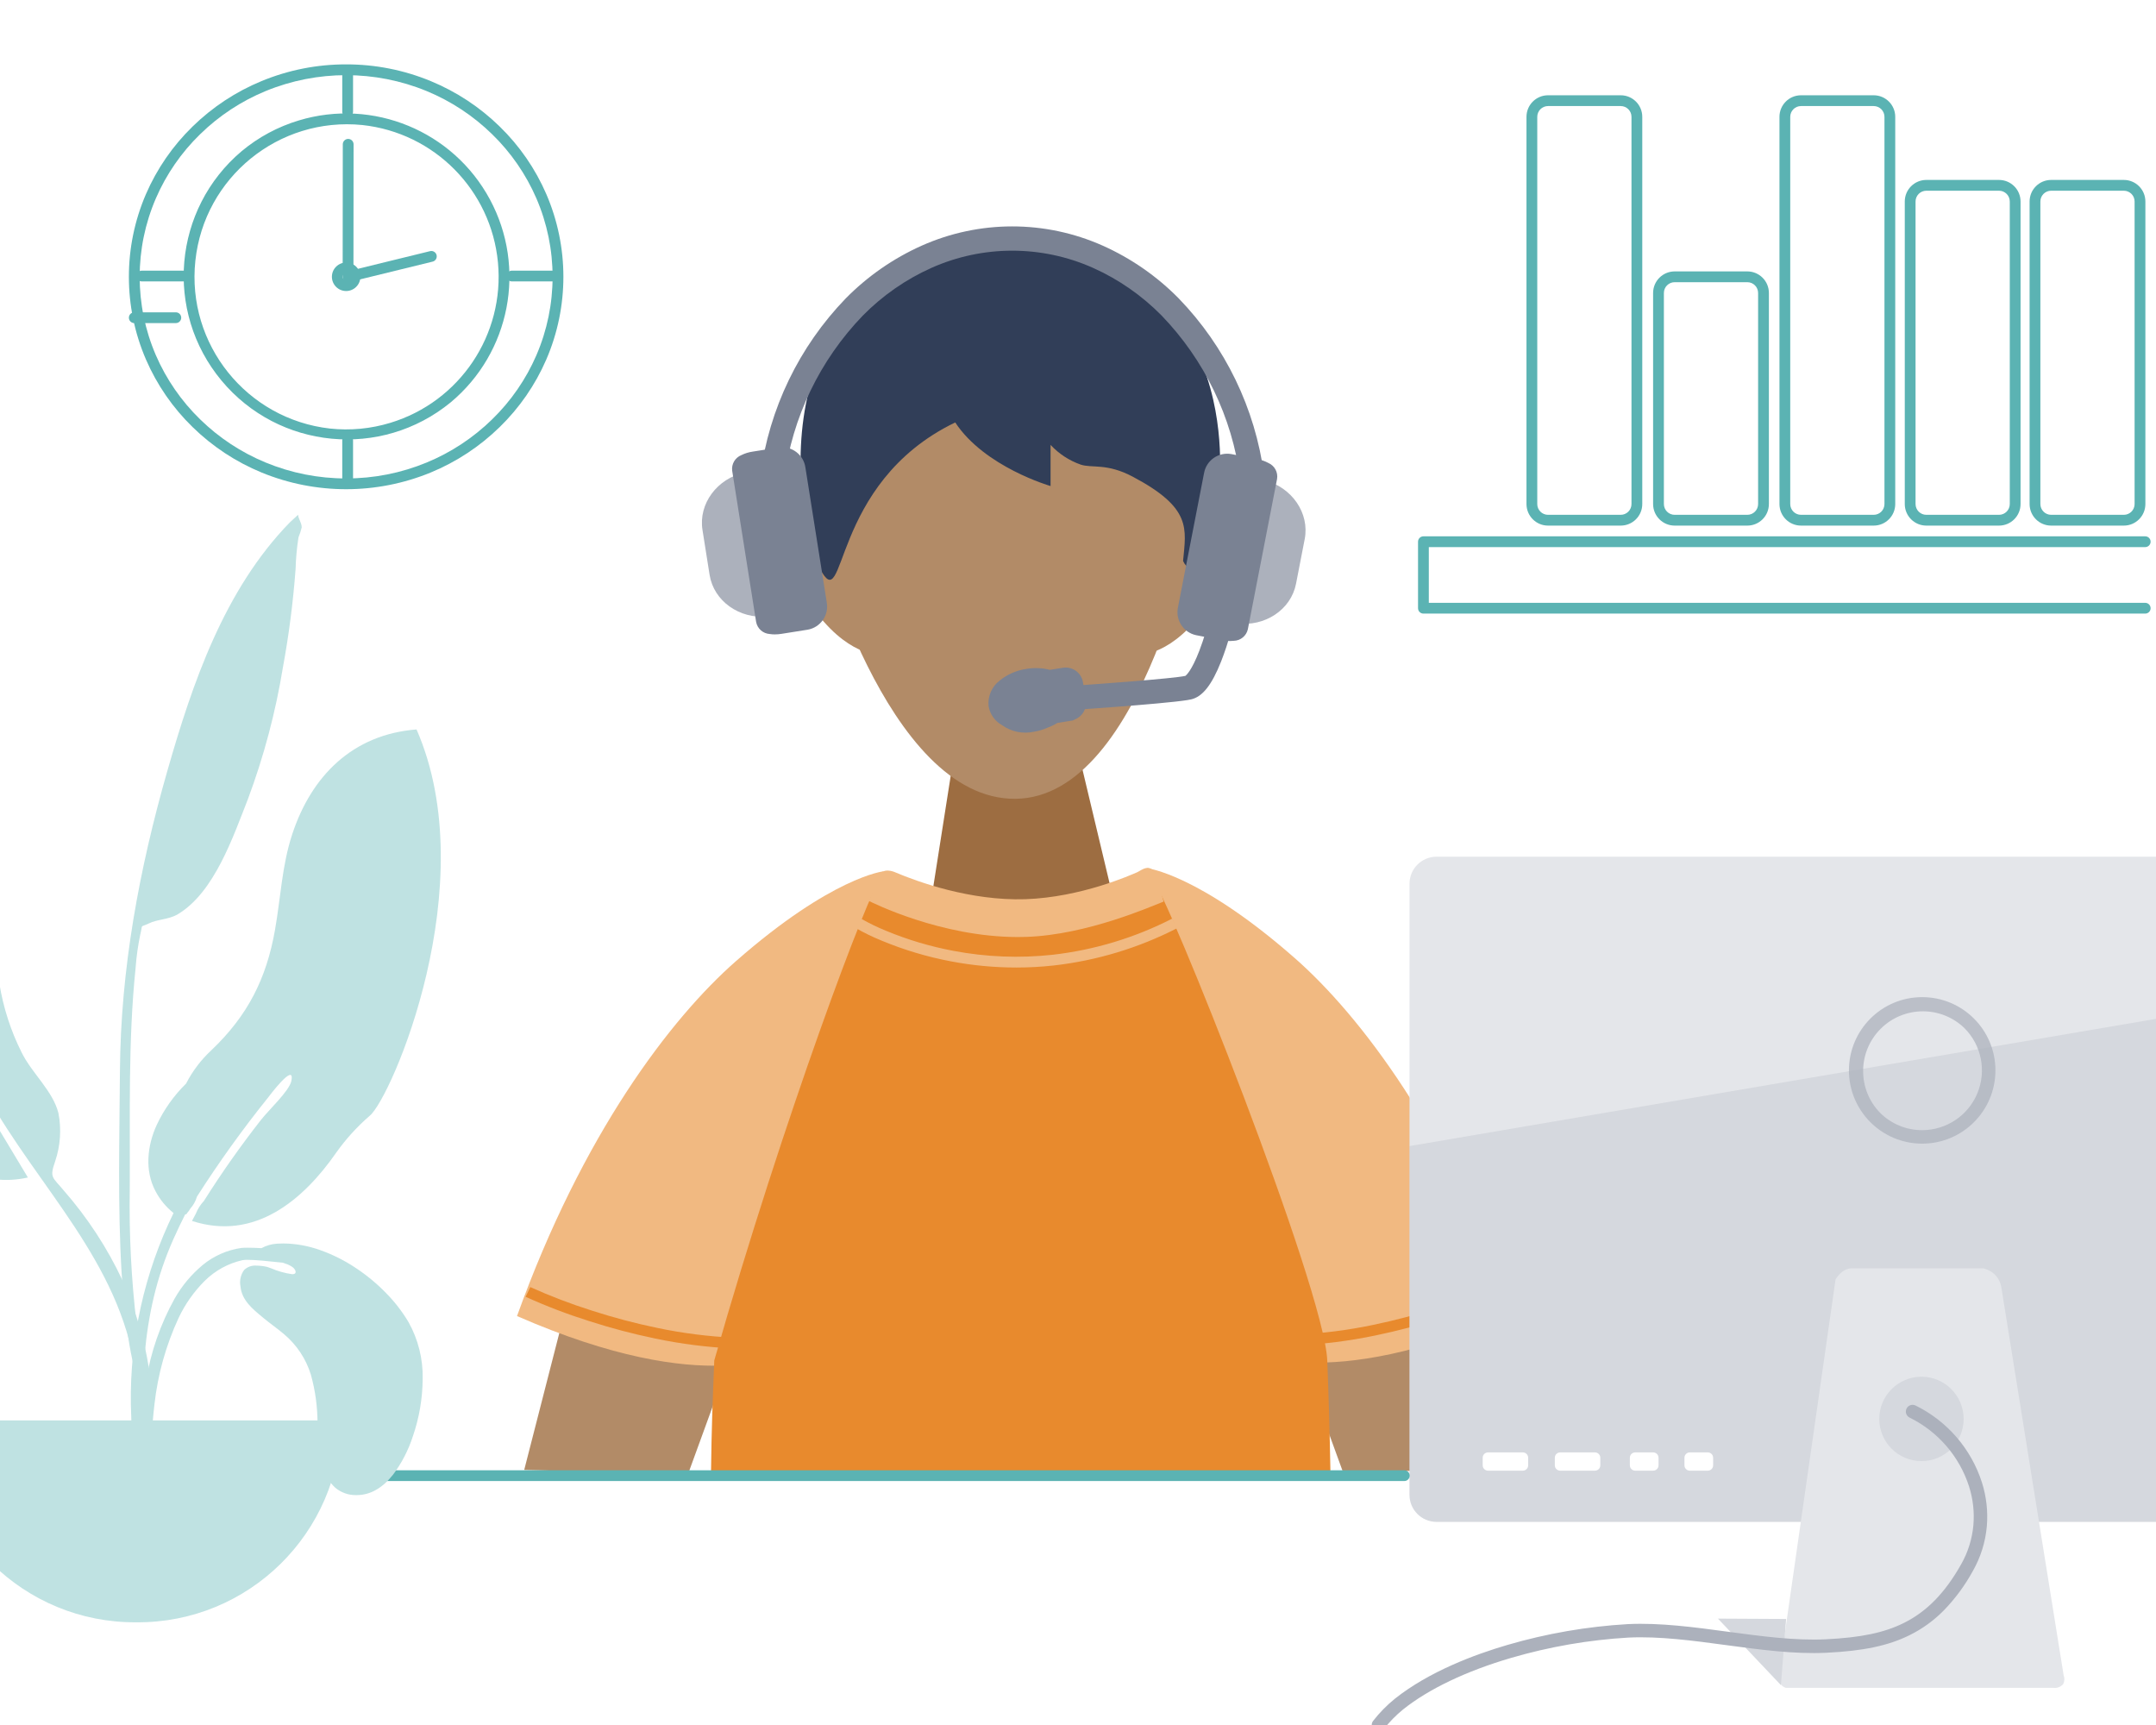
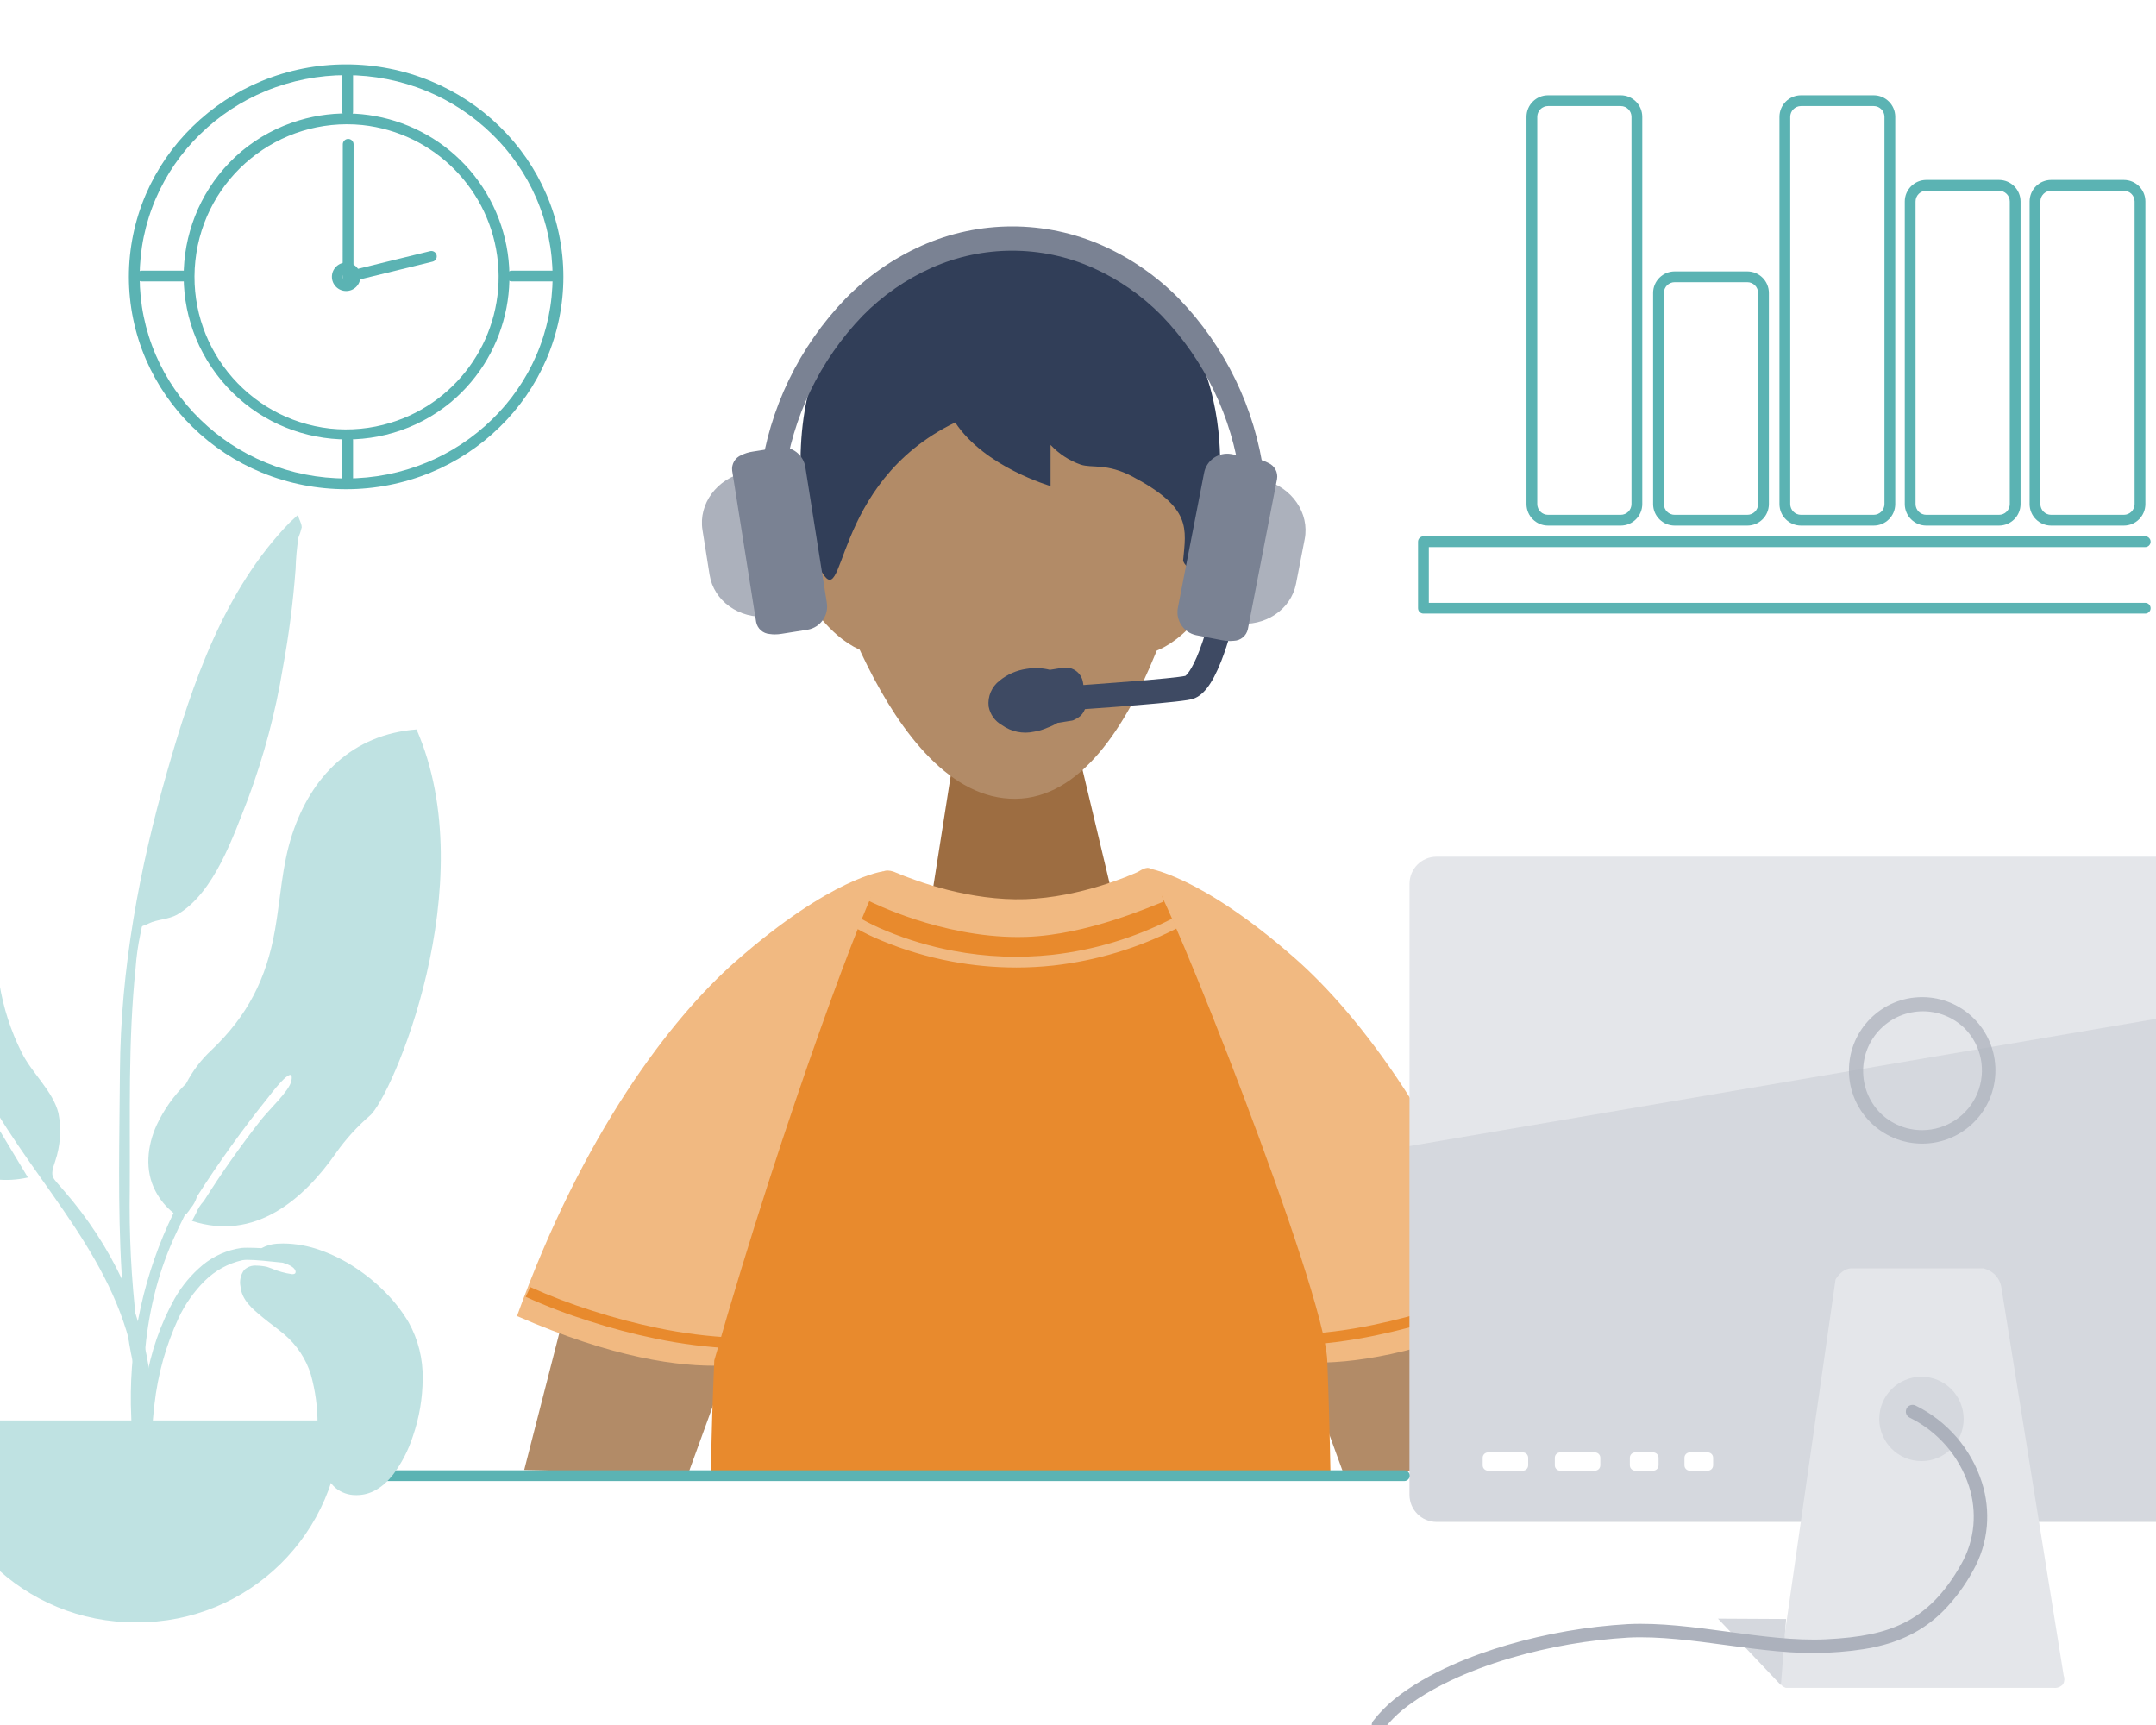
<svg xmlns="http://www.w3.org/2000/svg" width="400" height="320" viewBox="0 0 400 320">
  <defs>
    <clipPath id="a">
      <rect width="111.926" height="205.459" fill="#bfe2e2" />
    </clipPath>
    <clipPath id="c">
      <rect width="400" height="320" />
    </clipPath>
  </defs>
  <g id="b" clip-path="url(#c)">
    <rect width="400" height="320" fill="#fff" />
    <path d="M6081.759,6828.183l13.4-52.235,33.312,8.222-16.309,44.765Z" transform="translate(-5984.505 -6555.5)" fill="#b28b67" />
    <path d="M6112.513,6829.442l-.359-.009-31.036-.767,13.684-53.324.481.119,33.853,8.355-.191.523ZM6082.4,6827.7l29.42.727,16-43.9-32.291-7.97Z" transform="translate(-5984.505 -6555.5)" fill="rgba(0,0,0,0)" />
    <path d="M6128.774,6828.934l-13.7-52.986-33.312,8.222,16.309,44.765Z" transform="translate(-5848.985 -6556.072)" fill="#b28b67" />
    <path d="M6129.42,6829.434h-31.7l-.12-.329-16.5-45.288.541-.133,33.792-8.34.124.479Zm-31-1h29.71l-13.418-51.882-32.292,7.97Z" transform="translate(-5848.985 -6556.072)" fill="rgba(0,0,0,0)" />
    <path d="M-6265.639-6640.484s-9.555,1.03-27.354,16.644c-12.186,10.689-28.494,32.121-40.643,65.861,35.629,15.589,49.444,6.669,49.444,6.669Z" transform="translate(6429.557 6802.117)" fill="#f1b981" />
    <path d="M-6333.636-6640.484s9.555,1.03,27.354,16.644c12.186,10.689,28.494,32.121,40.643,65.861-35.629,15.589-49.444,6.669-49.444,6.669Z" transform="translate(6546.463 6801.544)" fill="#f1b981" />
    <g transform="translate(0 3)">
      <path d="M-4280.911,5960.357s-17.329-6.648-10.458,6.384,14.166,13.525,14.166,13.525Z" transform="translate(4439.091 -5862.029)" fill="#b28b67" />
      <path d="M-4289.271,5960.357s17.329-6.648,10.457,6.384-14.166,13.525-14.166,13.525Z" transform="translate(4505.602 -5862.029)" fill="#b28b67" />
      <path d="M0,0,17.031,71.392H29.315L40.536,0Z" transform="translate(210.639 180.878) rotate(180)" fill="#9d6d41" />
      <path d="M4436.19,753.7s12.73,49.81,36.87,49.567,33.743-53.473,33.743-53.473-8.949-43.053-35.447-43.22C4440.061,707.52,4436.19,753.7,4436.19,753.7Z" transform="translate(-4284.652 -658.083)" fill="#b28b67" />
      <path d="M-6251.239-6651.927c5.032,9.573,1.577-15.7,25.133-27.069,5.432,8.275,17.687,11.8,17.687,11.8v-7.633a13.952,13.952,0,0,0,5.576,3.651c2.12.711,4.831-.318,9.658,2.238,11,5.821,9.913,9.606,9.351,15.643,2.762,5.989,6.68-13.9,6.68-13.9s5.408-44.646-40.154-44.041S-6256.271-6661.5-6251.239-6651.927Z" transform="translate(6403.329 6754.361)" fill="#313e58" />
      <path d="M0,9.31v8.424c0,4.929,4.173,8.987,9.4,9.311V0C4.173.323,0,4.381,0,9.31Z" transform="translate(128.875 86.117) rotate(-9)" fill="#acb1bc" />
      <path d="M9.4,9.31v8.424c0,4.929-4.173,8.987-9.4,9.311V0C5.229.323,9.4,4.381,9.4,9.31Z" transform="translate(234.607 86.089) rotate(11)" fill="#acb1bc" />
      <path d="M18.06,46.807l-4.438-.635A58.136,58.136,0,0,1,29.455,13.365a46.338,46.338,0,0,1,14.1-9.792,41.272,41.272,0,0,1,33.581-.006,46.327,46.327,0,0,1,14.091,9.776A58.12,58.12,0,0,1,107.071,46.1l-4.437.64A53.587,53.587,0,0,0,88.058,16.529a41.865,41.865,0,0,0-12.728-8.84,36.808,36.808,0,0,0-29.97.006,41.876,41.876,0,0,0-12.735,8.855A53.6,53.6,0,0,0,18.06,46.807Z" transform="translate(127.447 39)" fill="#7a8293" />
-       <path d="M26.636,14.29c-4.76,0-22.477-1.613-24.6-1.808a2.241,2.241,0,0,1,.41-4.464C11.068,8.81,24.614,9.929,26.983,9.8c.184-.089,1.3-.74,3.315-4.229,1.247-2.158,2.146-4.209,2.155-4.229a2.241,2.241,0,0,1,4.109,1.794,51.708,51.708,0,0,1-2.6,5.059c-2.4,4.046-4.427,5.919-6.583,6.073C27.184,14.284,26.935,14.29,26.636,14.29Z" transform="translate(191.726 116.926) rotate(-9)" fill="#7a8293" />
-       <path d="M1.909,9.6A4.985,4.985,0,0,1,0,5.795,5.271,5.271,0,0,1,2.763,1.371,10.176,10.176,0,0,1,8.024,0,10.612,10.612,0,0,1,12.29.853h2.455A3.248,3.248,0,0,1,17.988,4.1V7.49a3.249,3.249,0,0,1-2.551,3.168,1.079,1.079,0,0,1-.535.141H12.136a10.013,10.013,0,0,1-1.981.591,9.78,9.78,0,0,1-2.6.343A7.434,7.434,0,0,1,1.909,9.6Z" transform="translate(182.514 122.338) rotate(-9)" fill="#7a8293" />
+       <path d="M26.636,14.29c-4.76,0-22.477-1.613-24.6-1.808a2.241,2.241,0,0,1,.41-4.464C11.068,8.81,24.614,9.929,26.983,9.8c.184-.089,1.3-.74,3.315-4.229,1.247-2.158,2.146-4.209,2.155-4.229a2.241,2.241,0,0,1,4.109,1.794,51.708,51.708,0,0,1-2.6,5.059c-2.4,4.046-4.427,5.919-6.583,6.073C27.184,14.284,26.935,14.29,26.636,14.29Z" transform="translate(191.726 116.926) rotate(-9)" fill="#3e4a63" />
+       <path d="M1.909,9.6A4.985,4.985,0,0,1,0,5.795,5.271,5.271,0,0,1,2.763,1.371,10.176,10.176,0,0,1,8.024,0,10.612,10.612,0,0,1,12.29.853h2.455A3.248,3.248,0,0,1,17.988,4.1V7.49a3.249,3.249,0,0,1-2.551,3.168,1.079,1.079,0,0,1-.535.141H12.136a10.013,10.013,0,0,1-1.981.591,9.78,9.78,0,0,1-2.6.343A7.434,7.434,0,0,1,1.909,9.6Z" transform="translate(182.514 122.338) rotate(-9)" fill="#3e4a63" />
      <path d="M7.554,12.233a7.955,7.955,0,0,1-6-2.28A5.472,5.472,0,0,1-.5,5.795a5.758,5.758,0,0,1,3-4.85A10.682,10.682,0,0,1,8.024-.5a11.2,11.2,0,0,1,4.369.853h2.352A3.747,3.747,0,0,1,18.488,4.1V7.49a3.765,3.765,0,0,1-2.874,3.641,1.586,1.586,0,0,1-.711.168H12.235a10.565,10.565,0,0,1-1.967.578A10.25,10.25,0,0,1,7.554,12.233ZM8.024.5a9.673,9.673,0,0,0-5,1.3,4.785,4.785,0,0,0-2.524,4A4.5,4.5,0,0,0,2.231,9.218l.035.029.029.035a7.023,7.023,0,0,0,5.259,1.951,9.245,9.245,0,0,0,2.467-.325l.04-.009a9.529,9.529,0,0,0,1.882-.561l.093-.039H14.9a.582.582,0,0,0,.287-.075l.066-.038.074-.016a2.759,2.759,0,0,0,2.157-2.68V4.1a2.746,2.746,0,0,0-2.743-2.743H12.184l-.1-.042A10.155,10.155,0,0,0,8.024.5Z" transform="translate(182.514 122.338) rotate(-9)" fill="rgba(0,0,0,0)" />
      <rect width="122.45" height="92.722" transform="translate(126.398 39.445)" fill="none" />
      <path d="M6529.229,6799.227l-4.847-.941a4.364,4.364,0,0,1-3.362-5.167l4.839-24.9a4.365,4.365,0,0,1,5.052-3.531l4.847.941a6.925,6.925,0,0,1,2.046.715,2.743,2.743,0,0,1,1.6,2.965l-5.417,27.872a2.744,2.744,0,0,1-2.6,2.148,5.7,5.7,0,0,1-.71.042A7.6,7.6,0,0,1,6529.229,6799.227Zm-83.95-1.158a2.748,2.748,0,0,1-2.522-2.238l-4.442-28.043a2.748,2.748,0,0,1,1.708-2.908,6.978,6.978,0,0,1,2.072-.644l4.874-.771a4.367,4.367,0,0,1,4.929,3.707l3.966,25.048a4.363,4.363,0,0,1-3.541,5.047l-4.875.773a7.993,7.993,0,0,1-1.228.1A5.927,5.927,0,0,1,6445.279,6798.069Z" transform="translate(-6302.473 -6683.455)" fill="#7a8293" />
    </g>
    <path d="M6081.618,6873.4c.1-7.841.27-12.246.6-20.458,12.965-45.452,28.811-87.357,30.927-89.576.34.884,18.247,5.533,24.492,5.533,13.841,0,25.7-5.583,25.538-5.9,2.895,2.76,32.237,76.616,32.767,89.943.269,6.766.464,13.537.587,20.552C6196.524,6873.494,6109.472,6873.5,6081.618,6873.4Z" transform="translate(-5949.699 -6600.576)" fill="#e88a2d" />
    <path d="M-5778.339-6594.174c-14.329,0-27.1-6.417-27.652-6.7l1.688-4.4c.8-1.983,2.984-1,3.23-.891,4.025,1.708,13.884,5.309,24.113,4.972,10.33-.343,19.646-4.526,20.743-5,.733-.315,2.637-2.1,3.633.965l1.267,4.481c-2.113.792-14.085,6.169-25.468,6.547C-5777.3-6594.182-5777.824-6594.174-5778.339-6594.174Z" transform="translate(5967.198 6768)" fill="#f1b981" />
    <path d="M-5780.267-6583.516a65,65,0,0,1-12.1-1.141,64.919,64.919,0,0,1-12.9-3.854,40.3,40.3,0,0,1-4.812-2.342l1.034-1.712a39.6,39.6,0,0,0,4.623,2.239,62.928,62.928,0,0,0,12.506,3.719,62.5,62.5,0,0,0,18.355.726,64.581,64.581,0,0,0,22.234-6.72l.9,1.784a66.585,66.585,0,0,1-22.977,6.93A63.841,63.841,0,0,1-5780.267-6583.516Z" transform="translate(5968.821 6763)" fill="#f1b981" />
    <path d="M-5833.053-6511.846a91.168,91.168,0,0,1-14.569-1.842,117.431,117.431,0,0,1-12.314-3.252,103.8,103.8,0,0,1-11.748-4.492l.859-1.806a103.936,103.936,0,0,0,11.535,4.4,115.356,115.356,0,0,0,12.091,3.19,89.24,89.24,0,0,0,14.226,1.8Z" transform="translate(5969.208 6762)" fill="#e88a2d" />
    <path d="M-5871.215-6511.846l-.08-2a89.24,89.24,0,0,0,14.226-1.8,115.356,115.356,0,0,0,12.091-3.19,103.936,103.936,0,0,0,11.535-4.4l.859,1.806a103.8,103.8,0,0,1-11.748,4.492,117.431,117.431,0,0,1-12.314,3.252A91.168,91.168,0,0,1-5871.215-6511.846Z" transform="translate(6111.804 6761.428)" fill="#e88a2d" />
    <path d="M438.084,210.426H304.59a5.015,5.015,0,0,1-5-5V92.034a5.015,5.015,0,0,1,5-5H438.084" transform="translate(-38.084 71.891)" fill="#e4e6ea" />
    <path d="M6004.242,6886.392a5.014,5.014,0,0,1-5-5v-64.711l138.493-23.6v93.308Z" transform="translate(-5737.736 -6604.074)" fill="#acb1bc" opacity="0.267" />
    <path d="M12.339-1.25A13.589,13.589,0,0,1,25.928,12.339,13.589,13.589,0,0,1,12.339,25.928,13.589,13.589,0,0,1-1.25,12.339,13.589,13.589,0,0,1,12.339-1.25Zm0,24.678A11.089,11.089,0,0,0,20.18,4.5,11.089,11.089,0,0,0,4.5,20.18,11.016,11.016,0,0,0,12.339,23.428Z" transform="translate(344.281 186.225)" fill="#acb1bc" opacity="0.732" />
    <path d="M6014.983,6840.83h-49.63a1.923,1.923,0,0,1-1.327-2.129c.208-1.388,7.338-51.222,10.4-72.584l.148-1.034c.047-.086,1.16-2.083,3.027-2.083l.124,0h24.233a4.586,4.586,0,0,1,1.505.638,4.192,4.192,0,0,1,1.878,2.928c.585,3.6,11.455,71.329,11.554,71.948a1.954,1.954,0,0,1-.091,1.624A2.063,2.063,0,0,1,6014.983,6840.83Zm-24.468-57.718a7.827,7.827,0,1,0,7.827,7.827A7.835,7.835,0,0,0,5990.515,6783.112Z" transform="translate(-5634.029 -6527.72)" fill="#e4e6ea" />
    <path d="M368.491,240.706l-11.682-12.333,12.654.068" transform="translate(-38.084 71.891)" fill="#d5d8de" />
    <path d="M.994,0h6.45a.995.995,0,0,1,.995.995v1.4a.994.994,0,0,1-.994.994H.994A.994.994,0,0,1,0,2.4V.994A.994.994,0,0,1,.994,0Z" transform="translate(275.08 269.43)" fill="#fff" />
    <path d="M.994,0h6.45a.995.995,0,0,1,.995.995v1.4a.994.994,0,0,1-.994.994H.994A.994.994,0,0,1,0,2.4V.994A.994.994,0,0,1,.994,0Z" transform="translate(288.463 269.43)" fill="#fff" />
    <rect width="5.322" height="3.389" rx="0.994" transform="translate(302.385 269.43)" fill="#fff" />
    <rect width="5.322" height="3.389" rx="0.994" transform="translate(312.514 269.43)" fill="#fff" />
    <path d="M293.828,249.359a1.25,1.25,0,0,1-.98-2.025,25.2,25.2,0,0,1,3.994-4.074c6.358-5.071,14.874-8.239,20.9-10a100.455,100.455,0,0,1,22.369-3.867c5.959-.287,12.372.579,18.575,1.417,6.09.822,12.387,1.673,18.117,1.4,6.521-.314,10.853-1.217,14.487-3.022,4.262-2.116,7.642-5.574,10.637-10.883a17.892,17.892,0,0,0,2.277-7.258,18.524,18.524,0,0,0-.8-7.182,21.588,21.588,0,0,0-11.044-12.786,1.25,1.25,0,0,1,1.091-2.249,24.088,24.088,0,0,1,12.339,14.29,21.011,21.011,0,0,1,.907,8.148,20.375,20.375,0,0,1-2.59,8.267,33.7,33.7,0,0,1-5.406,7.33,23.513,23.513,0,0,1-6.3,4.564c-3.963,1.967-8.592,2.948-15.479,3.279-5.958.286-12.371-.579-18.572-1.417-6.091-.823-12.39-1.673-18.12-1.4a97.845,97.845,0,0,0-21.786,3.769c-8.331,2.441-15.262,5.747-20.043,9.56a22.7,22.7,0,0,0-3.592,3.67A1.248,1.248,0,0,1,293.828,249.359Z" transform="translate(-38.084 71.891)" fill="#acb1bc" />
    <path d="M258.857,1H0A1,1,0,0,1-1,0,1,1,0,0,1,0-1H258.857a1,1,0,0,1,1,1A1,1,0,0,1,258.857,1Z" transform="translate(1.686 273.743)" fill="#5bb3b3" />
-     <path d="M7.71,1H0A1,1,0,0,1-1,0,1,1,0,0,1,0-1H7.71a1,1,0,0,1,1,1A1,1,0,0,1,7.71,1Z" transform="translate(24.912 58.937)" fill="#5bb3b3" />
    <g transform="translate(1.408 -7.731)">
      <path d="M29.305-1A30.313,30.313,0,0,1,41.1,57.228,30.313,30.313,0,0,1,17.509,1.382,30.116,30.116,0,0,1,29.305-1Zm0,58.61A28.313,28.313,0,0,0,40.322,3.224,28.313,28.313,0,0,0,18.288,55.386,28.127,28.127,0,0,0,29.305,57.61Z" transform="translate(26.271 39.522) rotate(-16.845)" fill="#5bb3b3" />
      <path d="M343.059,29.8a2.642,2.642,0,1,1-2.642,2.642A2.645,2.645,0,0,1,343.059,29.8Zm0,3.284a.642.642,0,1,0-.642-.642A.643.643,0,0,0,343.059,33.087Z" transform="translate(-280.248 26.633)" fill="#5bb3b3" />
      <path d="M39.307-1A40.851,40.851,0,0,1,54.989,2.094,40.236,40.236,0,0,1,67.8,10.533a39.235,39.235,0,0,1,8.643,12.525,38.716,38.716,0,0,1,0,30.692A39.235,39.235,0,0,1,67.8,66.276a40.236,40.236,0,0,1-12.811,8.439,41.292,41.292,0,0,1-31.364,0,40.236,40.236,0,0,1-12.811-8.439A39.235,39.235,0,0,1,2.171,53.751a38.716,38.716,0,0,1,0-30.692,39.235,39.235,0,0,1,8.643-12.525A40.236,40.236,0,0,1,23.625,2.094,40.851,40.851,0,0,1,39.307-1Zm0,76.809a38.861,38.861,0,0,0,14.918-2.942A38.245,38.245,0,0,0,66.4,64.845a37.245,37.245,0,0,0,8.205-11.889,36.716,36.716,0,0,0,0-29.1A37.245,37.245,0,0,0,66.4,11.964,38.245,38.245,0,0,0,54.226,3.942a39.292,39.292,0,0,0-29.837,0,38.245,38.245,0,0,0-12.177,8.021A37.245,37.245,0,0,0,4.007,23.853a36.716,36.716,0,0,0,0,29.1,37.245,37.245,0,0,0,8.205,11.889,38.245,38.245,0,0,0,12.177,8.021A38.861,38.861,0,0,0,39.307,75.809Z" transform="translate(23.503 20.674)" fill="#5bb3b3" />
      <path d="M343.035,37.787a1,1,0,0,1-1-1l.025-24.578a1,1,0,0,1,2,0l-.023,23.3,14.215-3.48a1,1,0,0,1,.476,1.943l-15.454,3.783A1,1,0,0,1,343.035,37.787Z" transform="translate(-279.87 22.292)" fill="#5bb3b3" />
      <path d="M0,8.711a1,1,0,0,1-1-1V0A1,1,0,0,1,0-1,1,1,0,0,1,1,0V7.711A1,1,0,0,1,0,8.711Z" transform="translate(63.092 20.758)" fill="#5bb3b3" />
      <path d="M0,8.711a1,1,0,0,1-1-1V0A1,1,0,0,1,0-1,1,1,0,0,1,1,0V7.711A1,1,0,0,1,0,8.711Z" transform="translate(63.092 89.407)" fill="#5bb3b3" />
      <path d="M7.71,1H0A1,1,0,0,1-1,0,1,1,0,0,1,0-1H7.71a1,1,0,0,1,1,1A1,1,0,0,1,7.71,1Z" transform="translate(24.912 58.937)" fill="#5bb3b3" />
      <path d="M7.71,1H0A1,1,0,0,1-1,0,1,1,0,0,1,0-1H7.71a1,1,0,0,1,1,1A1,1,0,0,1,7.71,1Z" transform="translate(93.56 58.937)" fill="#5bb3b3" />
    </g>
    <path d="M136.413,110.9H2.5a1,1,0,0,1-1-1V97.562a1,1,0,0,1,1-1H136.413a1,1,0,0,1,0,2H3.5V108.9H136.413a1,1,0,0,1,0,2Z" transform="translate(261.587 2.929)" fill="#5bb3b3" />
    <path d="M3-1H16.481a4,4,0,0,1,4,4V42.155a4,4,0,0,1-4,4H3a4,4,0,0,1-4-4V3A4,4,0,0,1,3-1ZM16.481,44.155a2,2,0,0,0,2-2V3a2,2,0,0,0-2-2H3A2,2,0,0,0,1,3V42.155a2,2,0,0,0,2,2Z" transform="translate(307.699 51.348)" fill="#5bb3b3" />
    <path d="M3-1H16.481a4,4,0,0,1,4,4V74.829a4,4,0,0,1-4,4H3a4,4,0,0,1-4-4V3A4,4,0,0,1,3-1ZM16.481,76.829a2,2,0,0,0,2-2V3a2,2,0,0,0-2-2H3A2,2,0,0,0,1,3V74.829a2,2,0,0,0,2,2Z" transform="translate(331.141 18.674)" fill="#5bb3b3" />
    <path d="M3-1H16.481a4,4,0,0,1,4,4V59.124a4,4,0,0,1-4,4H3a4,4,0,0,1-4-4V3A4,4,0,0,1,3-1ZM16.481,61.124a2,2,0,0,0,2-2V3a2,2,0,0,0-2-2H3A2,2,0,0,0,1,3V59.124a2,2,0,0,0,2,2Z" transform="translate(354.39 34.379)" fill="#5bb3b3" />
    <path d="M3-1H16.481a4,4,0,0,1,4,4V59.124a4,4,0,0,1-4,4H3a4,4,0,0,1-4-4V3A4,4,0,0,1,3-1ZM16.481,61.124a2,2,0,0,0,2-2V3a2,2,0,0,0-2-2H3A2,2,0,0,0,1,3V59.124a2,2,0,0,0,2,2Z" transform="translate(377.549 34.379)" fill="#5bb3b3" />
    <path d="M3-1H16.481a4,4,0,0,1,4,4V74.829a4,4,0,0,1-4,4H3a4,4,0,0,1-4-4V3A4,4,0,0,1,3-1ZM16.481,76.829a2,2,0,0,0,2-2V3a2,2,0,0,0-2-2H3A2,2,0,0,0,1,3V74.829a2,2,0,0,0,2,2Z" transform="translate(284.207 18.674)" fill="#5bb3b3" />
    <g transform="translate(-30.141 95.491)">
      <g clip-path="url(#a)">
        <path d="M12.124,59.188c7.115-.367,15.914,3.723,16.677,11.336.555,5.539.385,11.05,1.24,16.578a44.249,44.249,0,0,0,4.1,12.676c1.894,3.868,5.822,7.164,6.844,11.292a17.476,17.476,0,0,1-.607,8.914c-1.09,3.132-.51,2.884,1.665,5.512a71.2,71.2,0,0,1,10.819,16.576c3.912,8.858,6.478,19.211,5.032,28.909-.183,1.232-.4,5.65-2.123,5.96-1.924.347-1.025-2.182-.923-3,.653-5.209,1.23-9.769.44-15.054-3.054-20.409-17.927-33.854-27.614-51.174-.533-.894-1.656-3.02-2.439-4.424C24,101.078,22.76,96.862,21.089,95.22c-3.147-3.091-.252,3.127.36,4.315.776,1.5,1.628,3.1,2.422,4.411,3.635,6.1,7.691,12.762,11.445,19.052C19.1,126.651,7.662,107.444,3.3,94.813c-3.591-10.4-7.892-34.724,8.822-35.625" transform="translate(0 -0.056)" fill="#bfe2e2" />
        <path d="M109.611,39.862c-11.887.927-19.517,8.654-23.07,19.46-1.915,5.828-2.135,11.8-3.2,17.789-1.6,9-5.044,15.826-11.774,22.24a22.414,22.414,0,0,0-4.712,6.208,26.436,26.436,0,0,0-5.441,7.659c-1.772,3.852-2.272,8.469-.228,12.306a12.665,12.665,0,0,0,3.343,4.044,78.263,78.263,0,0,0-7.919,35.6c.2,7.37.566,14.746.991,22.105.116,1.977.768,5.24,1.752,1.925.9-3.032-.23-7.792-.334-10.96-.508-15.431-.941-29.463,5.508-43.878q1.015-2.267,2.142-4.5c.042-.024.083-.055.124-.084.028.022.054.045.084.066.047-.084.113-.184.188-.295a3.972,3.972,0,0,0,.579-.8,5.778,5.778,0,0,0,1.223-2.2v-.013A207.711,207.711,0,0,1,82.1,108.108c-.036.043,5.066-6.8,4.278-3.014-.38,1.823-4.133,5.3-5.649,7.227a179.809,179.809,0,0,0-10.561,15,7.542,7.542,0,0,0-1.511,2.384c-.249.462-.481.927-.708,1.333,11.591,3.772,20.608-3.826,26.758-12.664l.02-.032a38.637,38.637,0,0,1,6.182-6.8c4-3.221,21.257-42.991,8.7-71.682" transform="translate(-2.19 -0.037)" fill="#bfe2e2" />
        <path d="M86.044,1.387c-12.2,12.506-18.095,29.85-22.761,46.159-5.213,18.213-8.656,36.708-8.788,55.645-.087,12.441-.429,24.965.308,37.387a130.193,130.193,0,0,0,1.419,13.2c.058.36,1.648,10.108,3.167,7.837.865-1.293-1.628-10.113-1.817-11.581a186.957,186.957,0,0,1-1.255-24.946c.086-13.722-.326-27.375,1.087-41.046a45.569,45.569,0,0,1,.869-6.182c.523-2.124-.143-1.2,1.559-2.037,1.654-.818,3.7-.7,5.415-1.725,6.808-4.071,10.292-14.511,13-21.365a129.711,129.711,0,0,0,6.49-24.442,169.844,169.844,0,0,0,2.347-18.221,46.568,46.568,0,0,1,.533-5.858,13.116,13.116,0,0,0,.607-1.875C88.186,1.373,87.6.808,87.548,0q-.766.679-1.5,1.391" transform="translate(-2.103 0)" fill="#bfe2e2" />
        <path d="M18.119,168.168a37.738,37.738,0,0,0,38.021,37.448A37.737,37.737,0,0,0,94.16,168.168" transform="translate(-0.701 -0.158)" fill="#bfe2e2" />
        <path d="M98.588,181.988a5.886,5.886,0,0,1-3.984-1.38,7.859,7.859,0,0,1-2.148-3.4,28.865,28.865,0,0,1-1.131-8.438,33.624,33.624,0,0,0-1.226-9.1,15.913,15.913,0,0,0-5-7.545c-.643-.547-1.329-1.068-1.992-1.572-.592-.45-1.2-.914-1.781-1.395l-.277-.23c-1.86-1.54-3.783-3.131-4.018-5.649a3.877,3.877,0,0,1,.68-3.057,2.968,2.968,0,0,1,2.3-.805,9.568,9.568,0,0,1,1.957.236c.1.022.379.125.761.268a15.135,15.135,0,0,0,3.891,1.089c.3,0,.5-.067.585-.2a.563.563,0,0,0-.026-.536c-.225-.531-1-1-2.295-1.4-2.611-.281-5.076-.532-6.544-.532a5.037,5.037,0,0,0-.95.067,14.456,14.456,0,0,0-7.005,3.846,24.5,24.5,0,0,0-4.834,6.867,51.82,51.82,0,0,0-4.484,16.053c-.111.927-.208,1.936-.311,3.078h-2a65.733,65.733,0,0,1,.745-7.418,47.133,47.133,0,0,1,5.311-15.3A22.776,22.776,0,0,1,70,139.32a14.531,14.531,0,0,1,7.2-3.182,10.839,10.839,0,0,1,1.167-.042c.756,0,1.665.029,2.563.081a6.765,6.765,0,0,1,2.833-.827c.4-.029.809-.044,1.217-.044a20.9,20.9,0,0,1,6.849,1.237,29.71,29.71,0,0,1,6.546,3.279,34.065,34.065,0,0,1,5.658,4.677,28.307,28.307,0,0,1,4.19,5.427,20.689,20.689,0,0,1,2.611,10.441,33.357,33.357,0,0,1-1.828,10.735,24.45,24.45,0,0,1-3.664,7.092c-1.972,2.489-4.209,3.765-6.661,3.793Z" transform="translate(-2.274 -0.127)" fill="#bfe2e2" />
      </g>
    </g>
  </g>
</svg>
